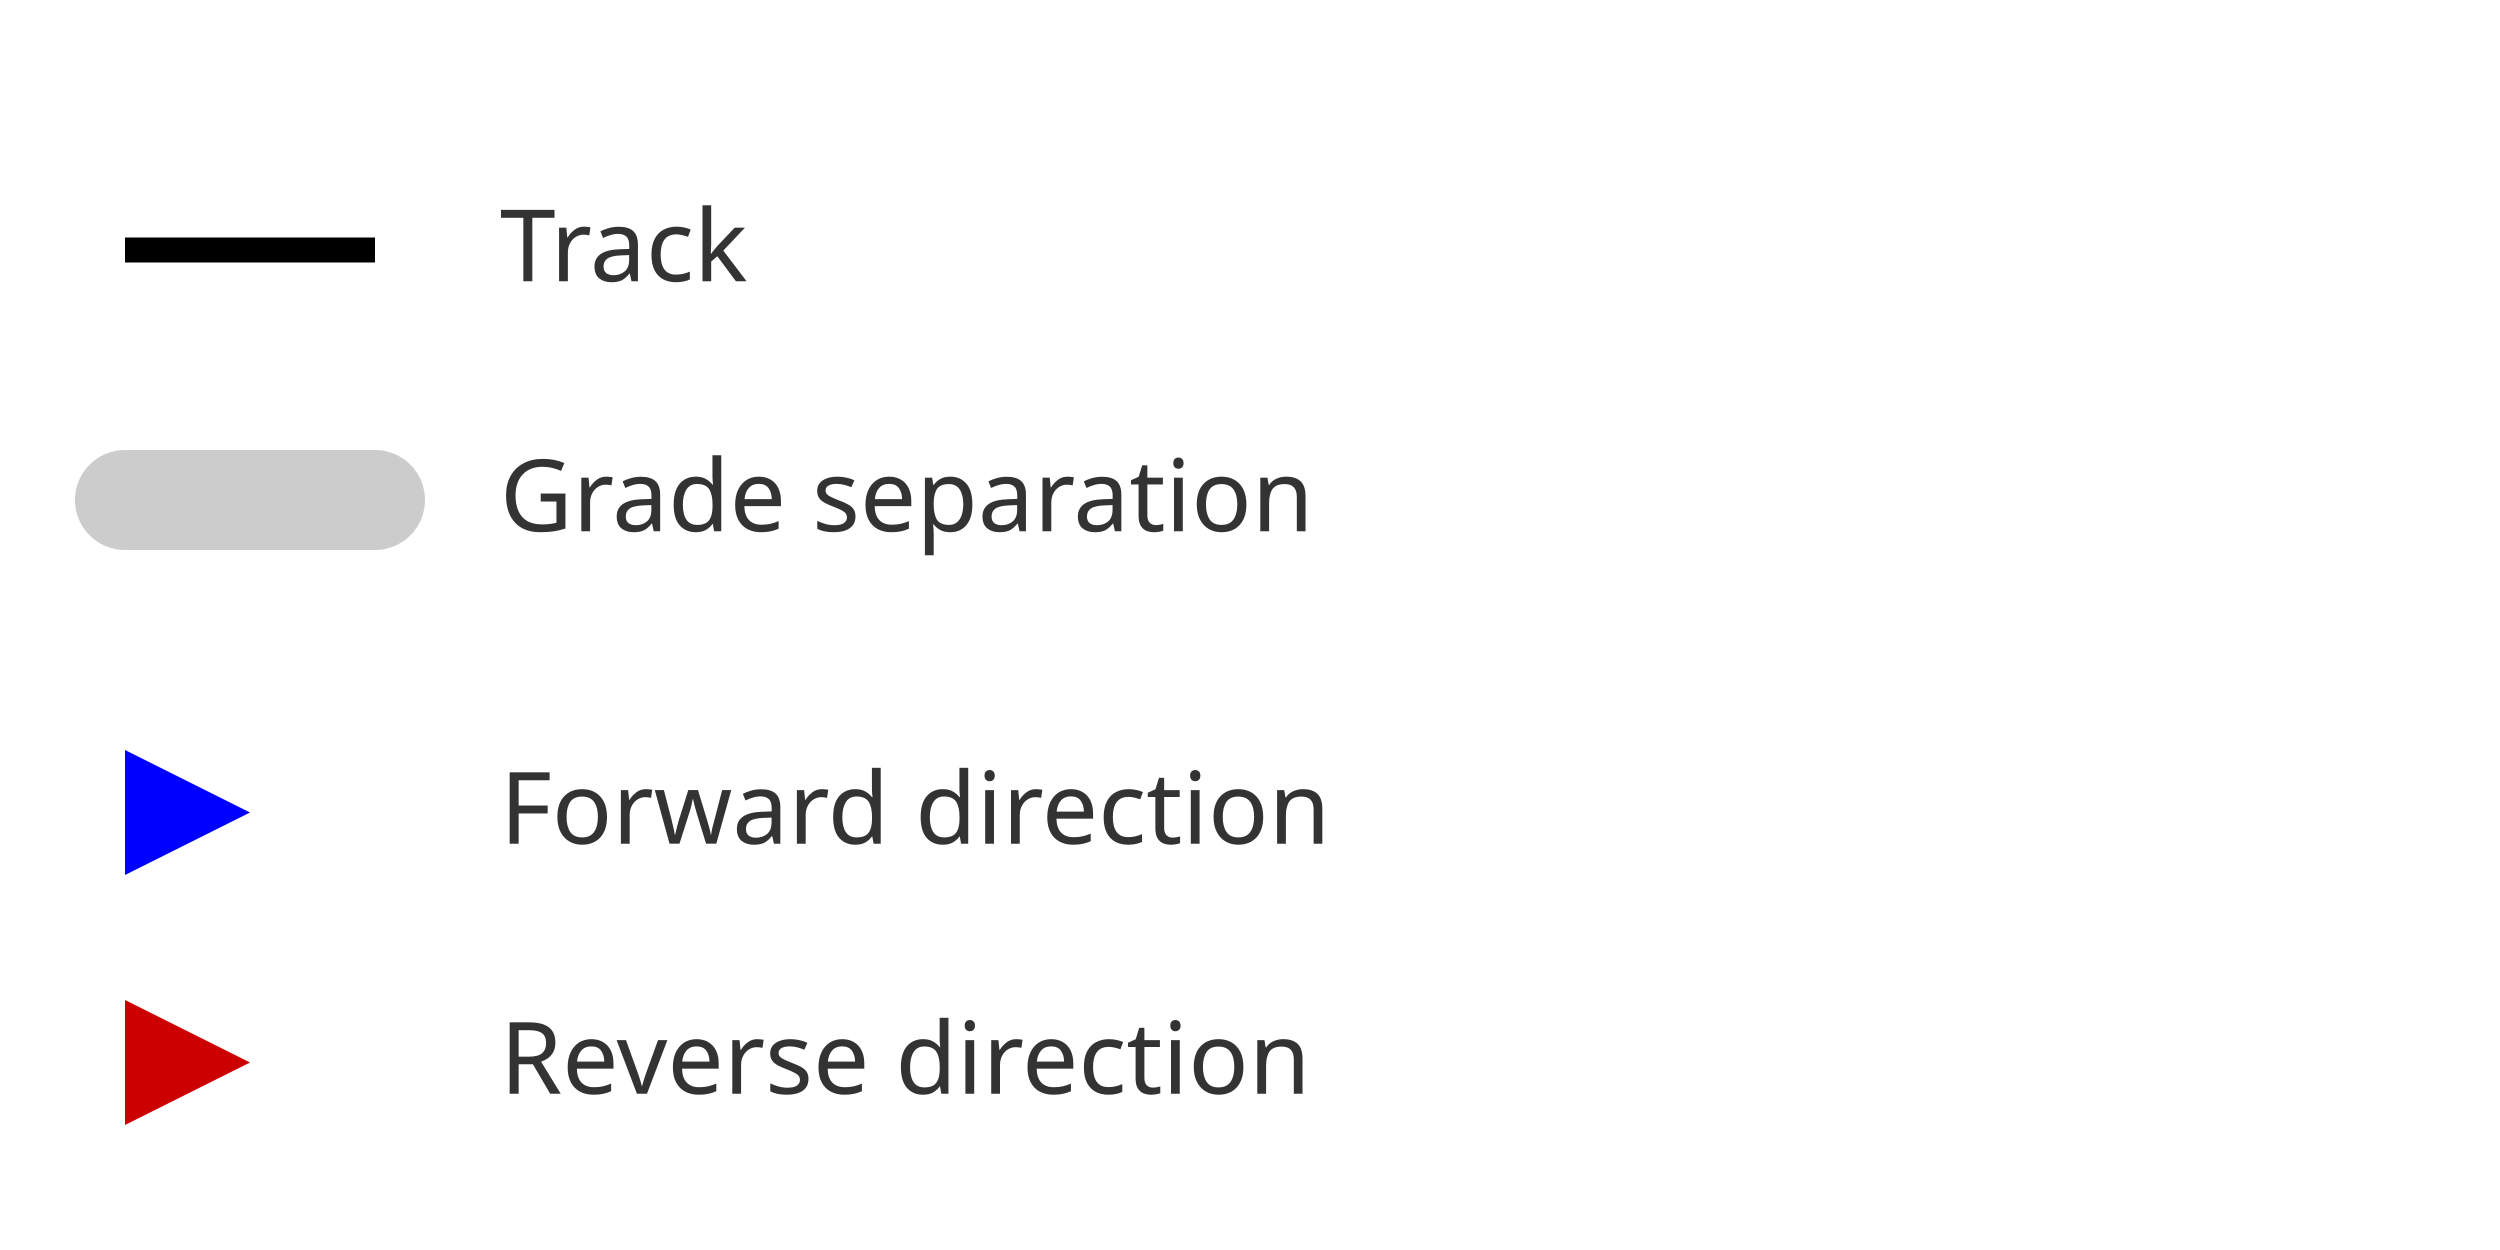
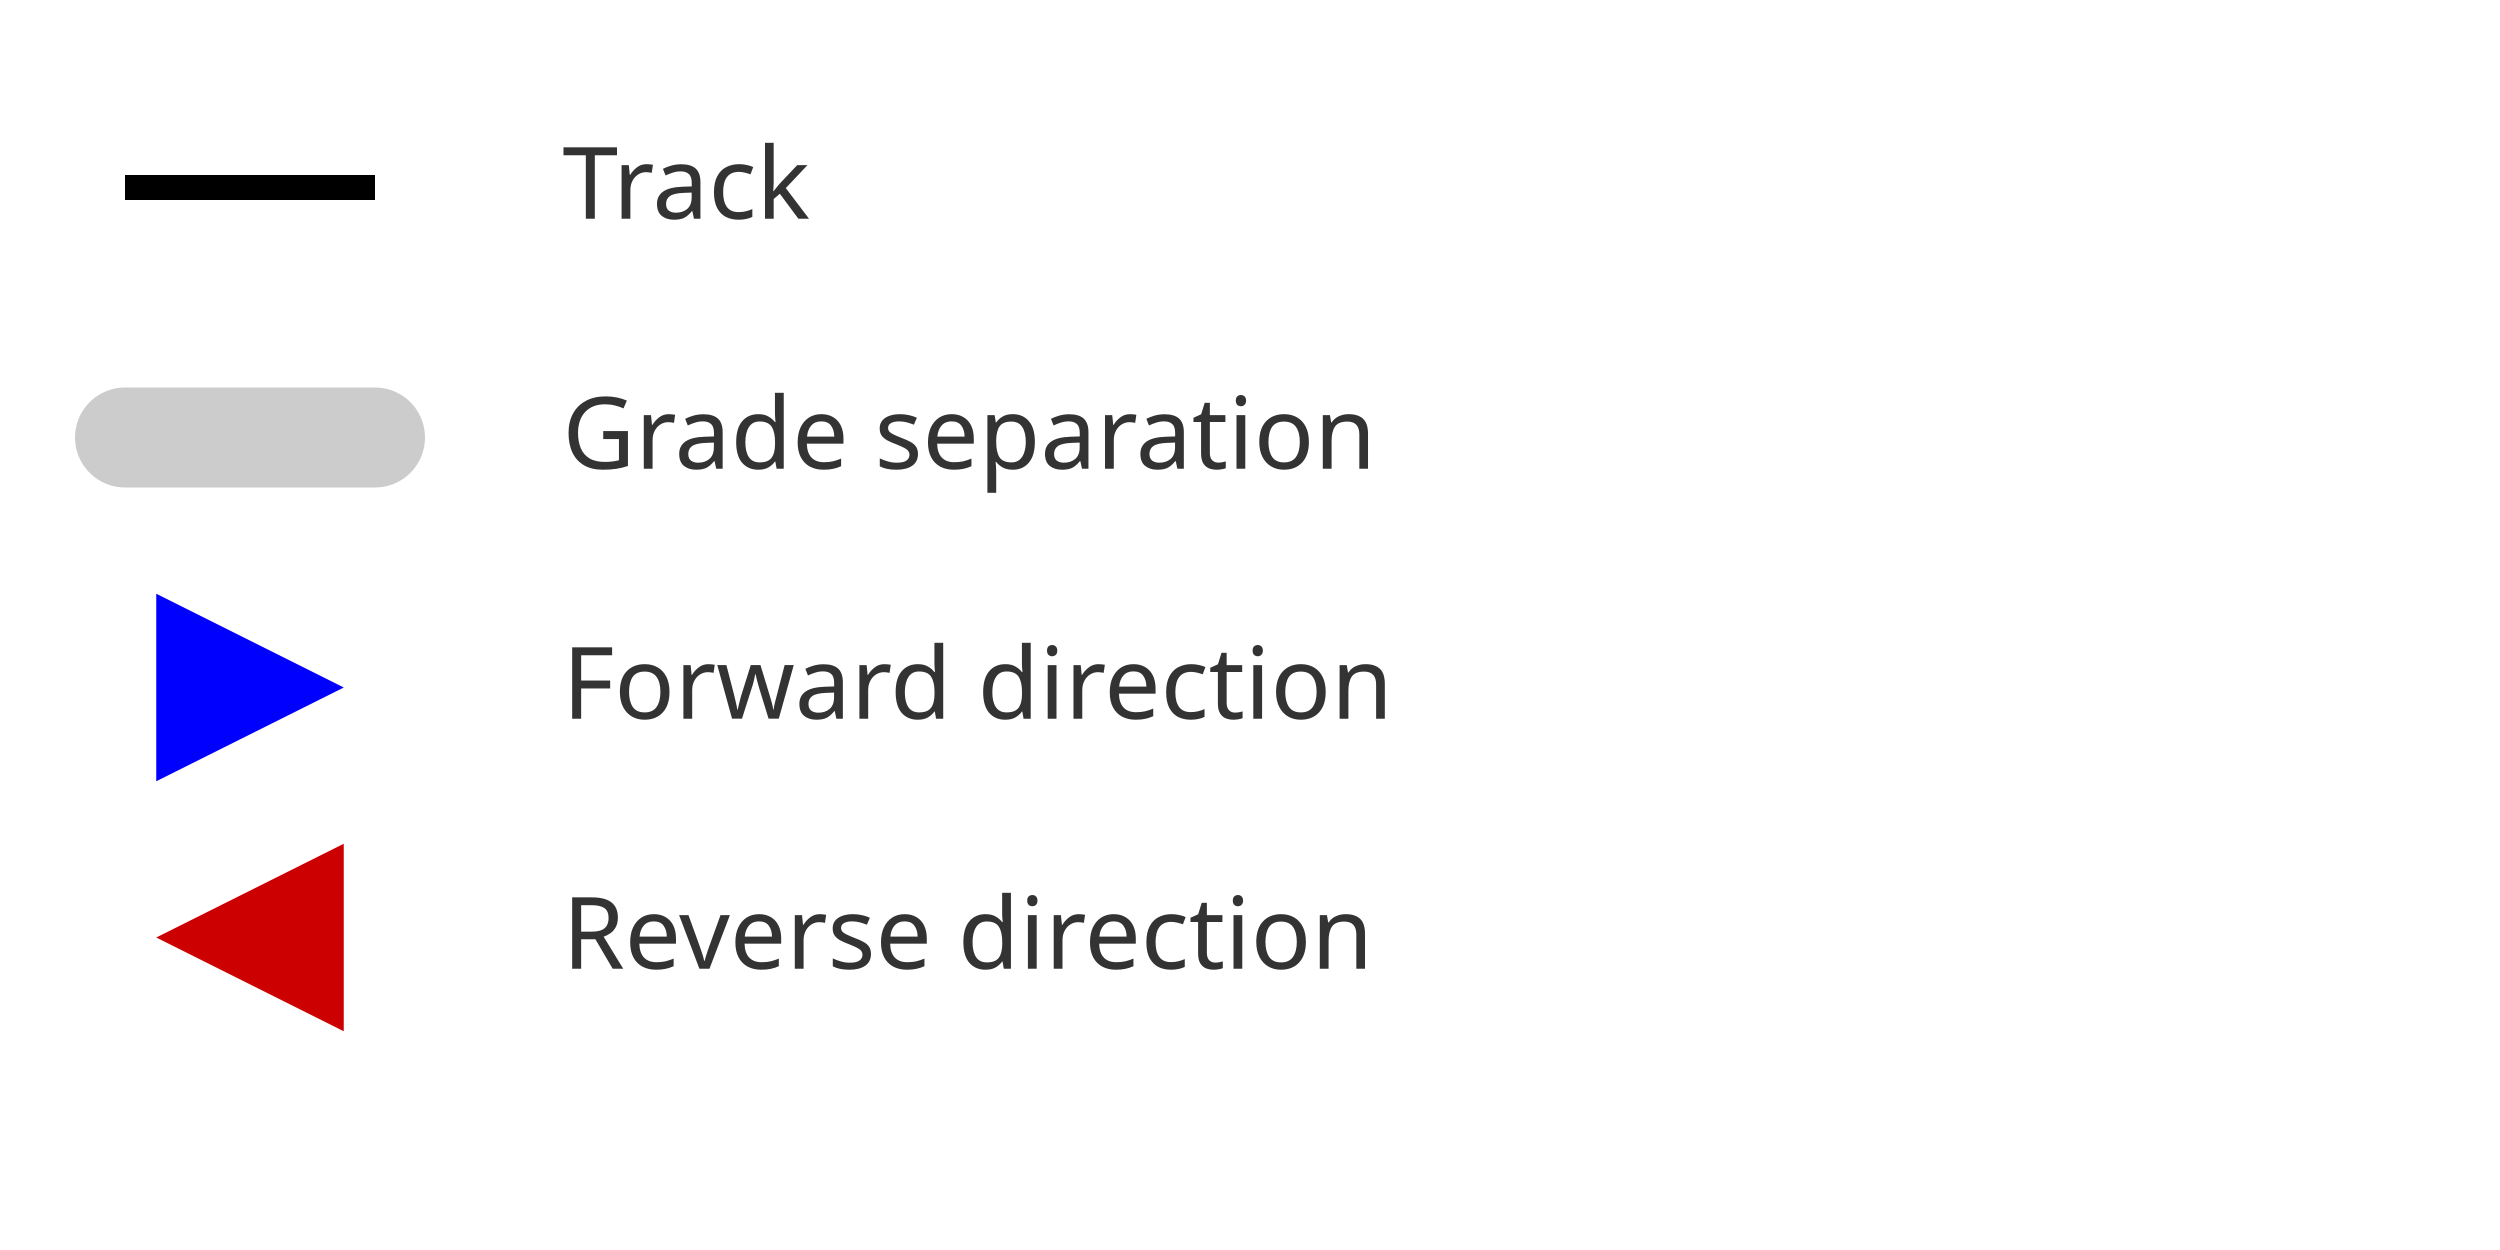
<svg xmlns="http://www.w3.org/2000/svg" viewBox="0 0 400 200" width="400" height="200">
-   <style>.text { font-family: sans-serif; font-size: 16px; fill: #333; } .track-dark { stroke: #000000; stroke-width:
-         4; } .track-light { stroke: #888888; stroke-width: 4; } .bridge { stroke: #CCCCCC; stroke-width: 16;
-         stroke-linecap: round; }
+   <style>
+         .text { font-family: sans-serif; font-size: 16px; fill: #333; }
+         .track-dark { stroke: #000000; stroke-width: 4; }
+         .track-light { stroke: #888888; stroke-width: 4; }
+         .bridge { stroke: #CCCCCC; stroke-width: 16; stroke-linecap: round; }
    </style>
-   <line class="track-dark" x1="20" y1="40" x2="60" y2="40" />
-   <text x="80" y="45" class="text">Track</text>
-   <line class="bridge" x1="20" y1="80" x2="60" y2="80" />
-   <text x="80" y="85" class="text">Grade separation</text>
-   <polygon points="20,120 40,130 20,140" fill="#0000FF" />
-   <text x="80" y="135" class="text">Forward direction</text>
-   <polygon points="20,160 40,170 20,180" fill="#CC0000" />
-   <text x="80" y="175" class="text">Reverse direction</text>
+   <line class="track-dark" x1="20" y1="30" x2="60" y2="30" />
+   <text x="90" y="35" class="text">Track</text>
+   <line class="bridge" x1="20" y1="70" x2="60" y2="70" />
+   <text x="90" y="75" class="text">Grade separation</text>
+   <g transform="translate(40, 110)">
+     <polygon points="-15,-15 15,0 -15,15" fill="#0000FF" />
+   </g>
+   <text x="90" y="115" class="text">Forward direction</text>
+   <g transform="translate(40, 150) rotate(180)">
+     <polygon points="-15,-15 15,0 -15,15" fill="#CC0000" />
+   </g>
+   <text x="90" y="155" class="text">Reverse direction</text>
</svg>
